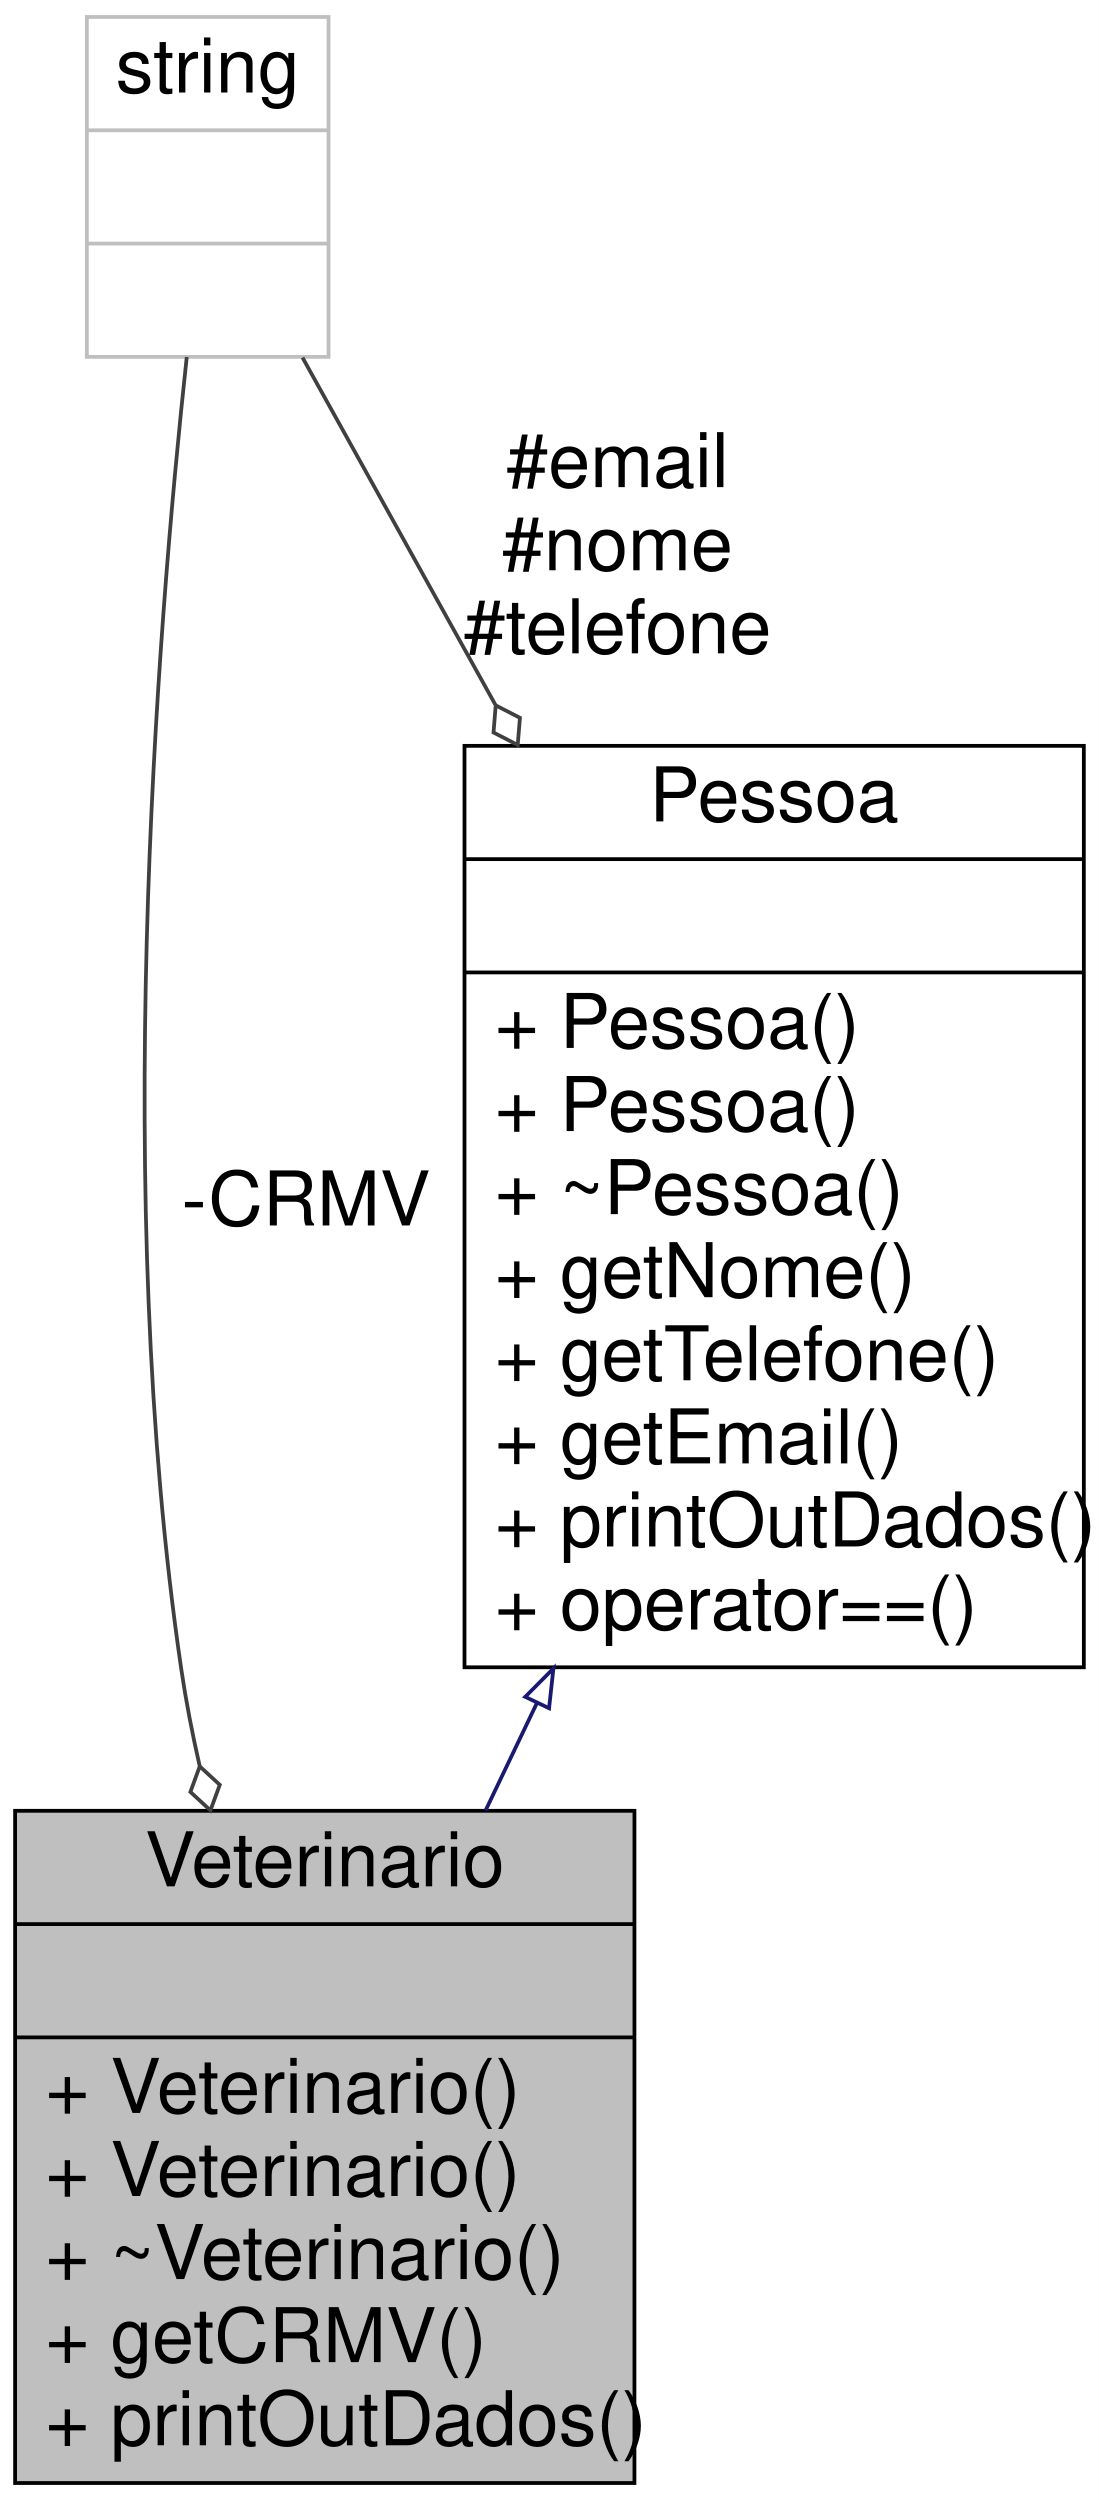
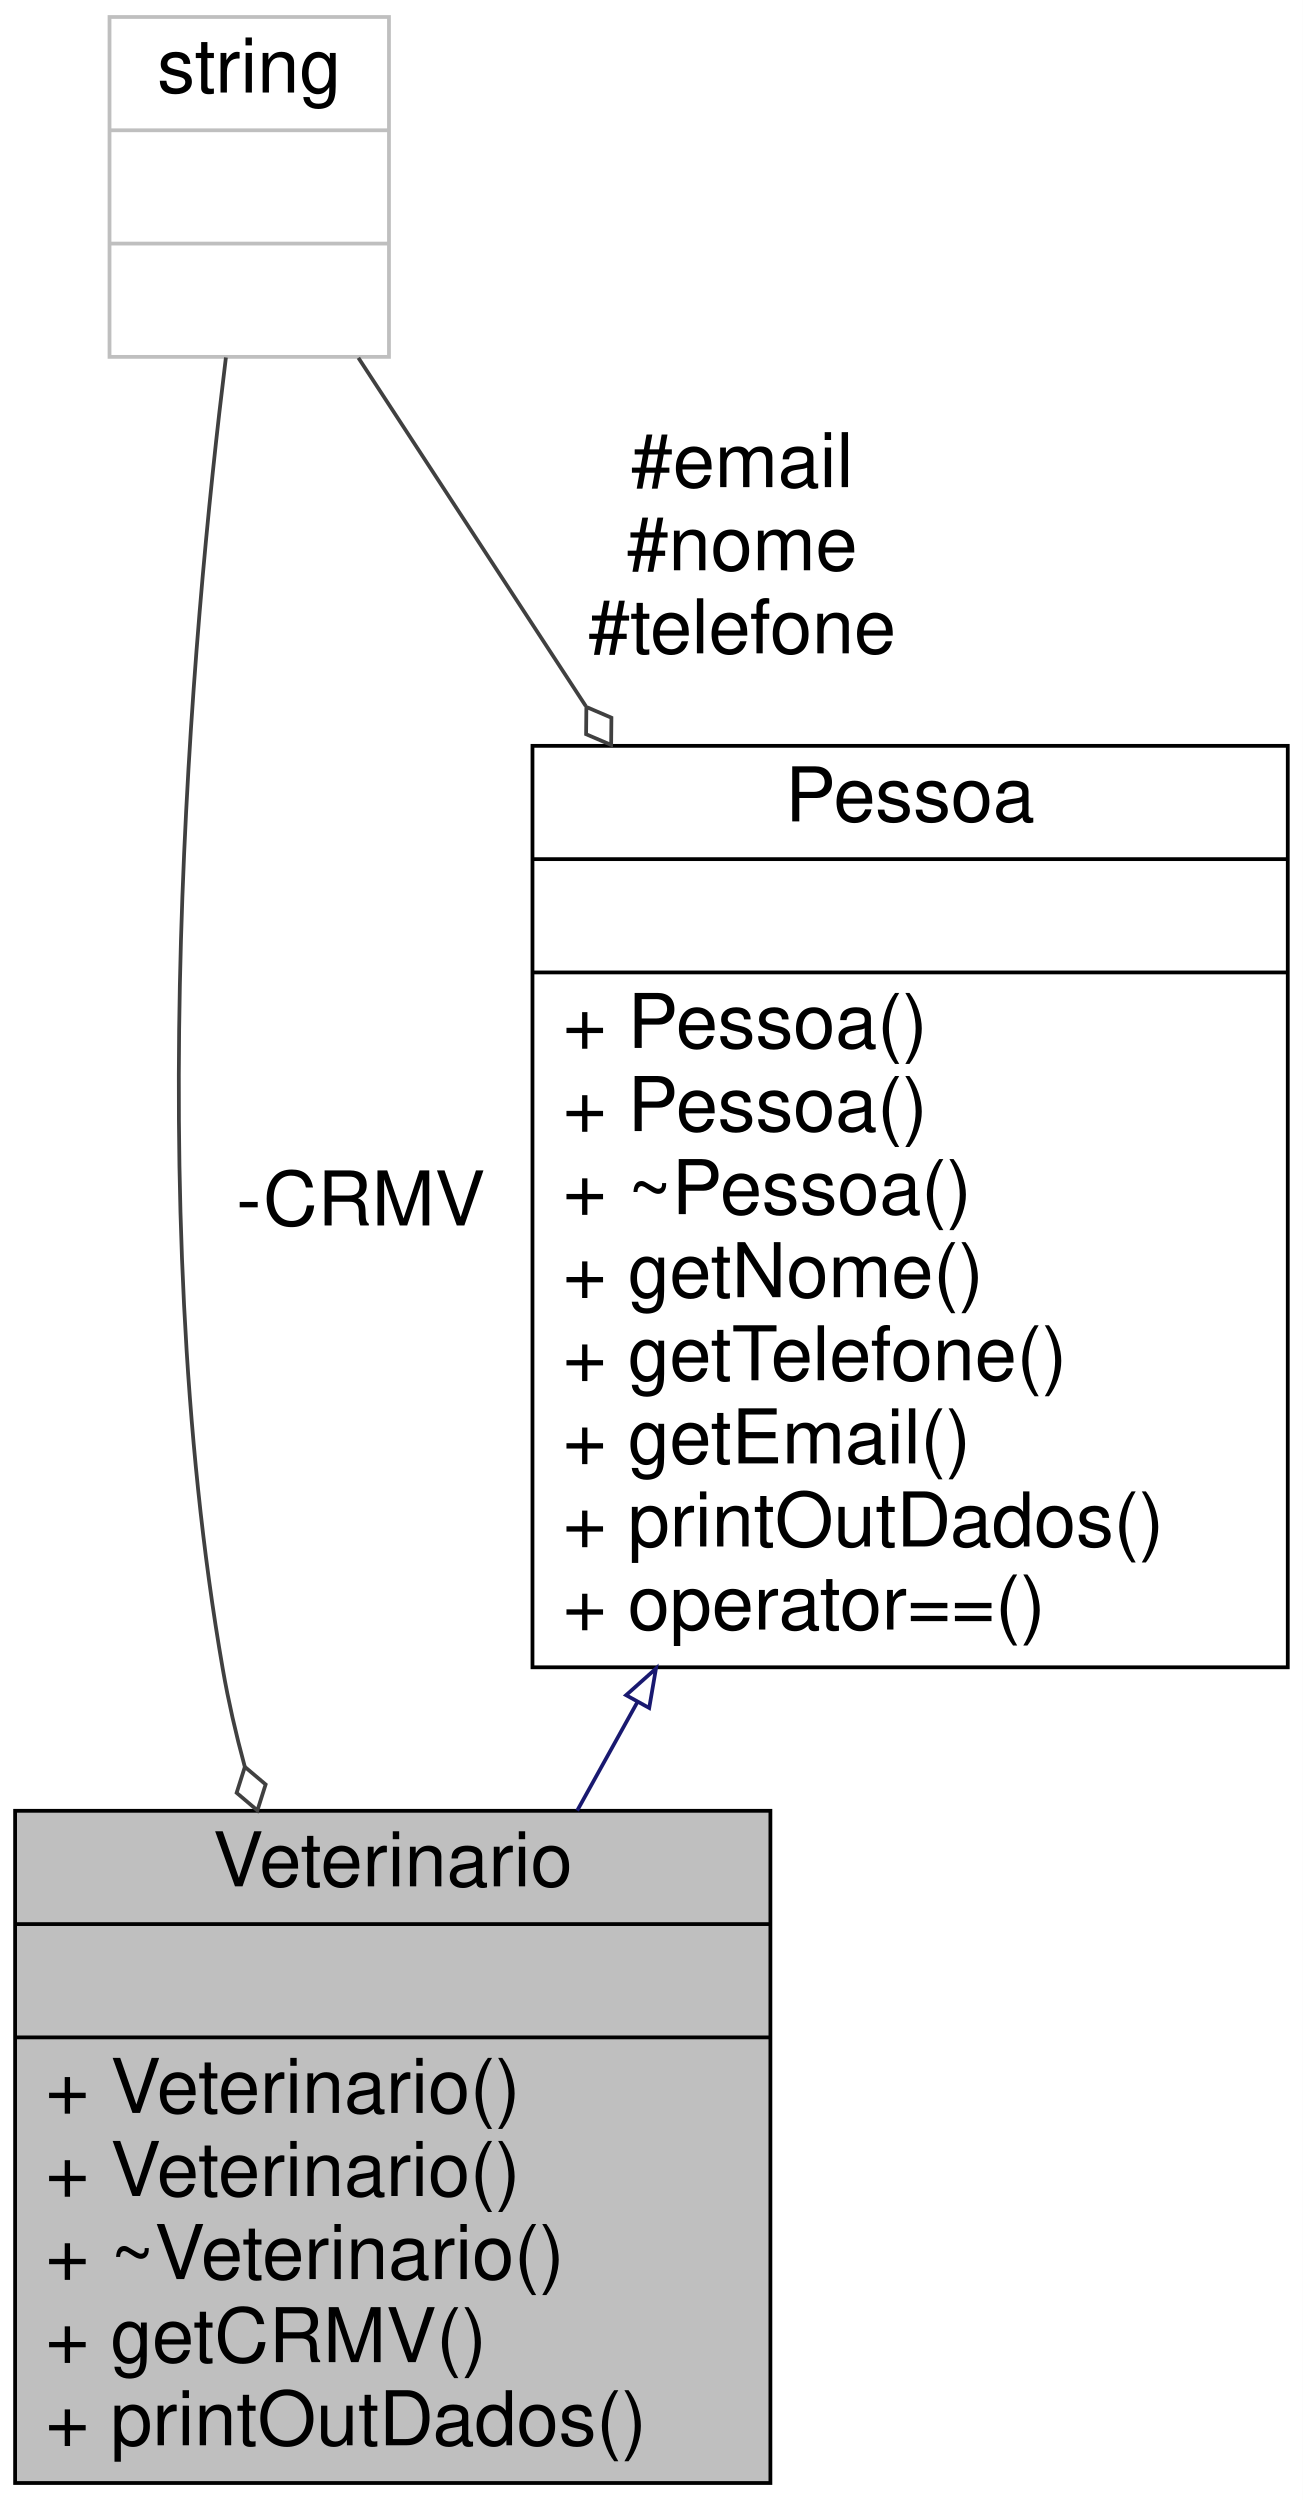
- <svg xmlns="http://www.w3.org/2000/svg" xmlns:xlink="http://www.w3.org/1999/xlink" width="291pt" height="662pt" viewBox="0.00 0.00 291.00 662.00">
+ <svg xmlns="http://www.w3.org/2000/svg" xmlns:xlink="http://www.w3.org/1999/xlink" width="345pt" height="662pt" viewBox="0.00 0.00 345.00 662.00">
  <g id="graph0" class="graph" transform="scale(1 1) rotate(0) translate(4 658)">
-     <polygon fill="#ffffff" stroke="transparent" points="-4,4 -4,-658 287,-658 287,4 -4,4" />
+     <polygon fill="white" stroke="transparent" points="-4,4 -4,-658 341,-658 341,4 -4,4" />
    <g id="node1" class="node">
-       <polygon fill="#bfbfbf" stroke="#000000" points="0,-.5 0,-178.5 164,-178.5 164,-.5 0,-.5" />
-       <text text-anchor="middle" x="82" y="-158.5" font-family="Helvetica,sans-Serif" font-size="20.00" fill="#000000">Veterinario</text>
-       <polyline fill="none" stroke="#000000" points="0,-148.5 164,-148.5 " />
-       <text text-anchor="middle" x="82" y="-128.5" font-family="Helvetica,sans-Serif" font-size="20.00" fill="#000000"> </text>
-       <polyline fill="none" stroke="#000000" points="0,-118.5 164,-118.5 " />
-       <text text-anchor="start" x="8" y="-98.5" font-family="Helvetica,sans-Serif" font-size="20.00" fill="#000000">+ Veterinario()</text>
-       <text text-anchor="start" x="8" y="-76.5" font-family="Helvetica,sans-Serif" font-size="20.00" fill="#000000">+ Veterinario()</text>
-       <text text-anchor="start" x="8" y="-54.5" font-family="Helvetica,sans-Serif" font-size="20.00" fill="#000000">+ ~Veterinario()</text>
-       <text text-anchor="start" x="8" y="-32.5" font-family="Helvetica,sans-Serif" font-size="20.00" fill="#000000">+ getCRMV()</text>
-       <text text-anchor="start" x="8" y="-10.5" font-family="Helvetica,sans-Serif" font-size="20.00" fill="#000000">+ printOutDados()</text>
+       <g id="a_node1">
+         <a xlink:title="Implementação dos veterinarios.">
+           <polygon fill="#bfbfbf" stroke="black" points="0,-0.5 0,-178.5 200,-178.5 200,-0.5 0,-0.5" />
+           <text text-anchor="middle" x="100" y="-158.5" font-family="Helvetica,sans-Serif" font-size="20.00">Veterinario</text>
+           <polyline fill="none" stroke="black" points="0,-148.5 200,-148.5 " />
+           <text text-anchor="middle" x="100" y="-128.5" font-family="Helvetica,sans-Serif" font-size="20.00"> </text>
+           <polyline fill="none" stroke="black" points="0,-118.5 200,-118.5 " />
+           <text text-anchor="start" x="8" y="-98.5" font-family="Helvetica,sans-Serif" font-size="20.00">+ Veterinario()</text>
+           <text text-anchor="start" x="8" y="-76.5" font-family="Helvetica,sans-Serif" font-size="20.00">+ Veterinario()</text>
+           <text text-anchor="start" x="8" y="-54.5" font-family="Helvetica,sans-Serif" font-size="20.00">+ ~Veterinario()</text>
+           <text text-anchor="start" x="8" y="-32.5" font-family="Helvetica,sans-Serif" font-size="20.00">+ getCRMV()</text>
+           <text text-anchor="start" x="8" y="-10.5" font-family="Helvetica,sans-Serif" font-size="20.00">+ printOutDados()</text>
+         </a>
+       </g>
    </g>
    <g id="node2" class="node">
      <g id="a_node2">
-         <a xlink:href="classPessoa.html" target="_top" xlink:title="Classe base dos funcionarios. ">
-           <polygon fill="#ffffff" stroke="#000000" points="119,-216.5 119,-460.5 283,-460.5 283,-216.5 119,-216.5" />
-           <text text-anchor="middle" x="201" y="-440.5" font-family="Helvetica,sans-Serif" font-size="20.00" fill="#000000">Pessoa</text>
-           <polyline fill="none" stroke="#000000" points="119,-430.5 283,-430.5 " />
-           <text text-anchor="middle" x="201" y="-410.5" font-family="Helvetica,sans-Serif" font-size="20.00" fill="#000000"> </text>
-           <polyline fill="none" stroke="#000000" points="119,-400.5 283,-400.5 " />
-           <text text-anchor="start" x="127" y="-380.5" font-family="Helvetica,sans-Serif" font-size="20.00" fill="#000000">+ Pessoa()</text>
-           <text text-anchor="start" x="127" y="-358.5" font-family="Helvetica,sans-Serif" font-size="20.00" fill="#000000">+ Pessoa()</text>
-           <text text-anchor="start" x="127" y="-336.5" font-family="Helvetica,sans-Serif" font-size="20.00" fill="#000000">+ ~Pessoa()</text>
-           <text text-anchor="start" x="127" y="-314.5" font-family="Helvetica,sans-Serif" font-size="20.00" fill="#000000">+ getNome()</text>
-           <text text-anchor="start" x="127" y="-292.5" font-family="Helvetica,sans-Serif" font-size="20.00" fill="#000000">+ getTelefone()</text>
-           <text text-anchor="start" x="127" y="-270.5" font-family="Helvetica,sans-Serif" font-size="20.00" fill="#000000">+ getEmail()</text>
-           <text text-anchor="start" x="127" y="-248.5" font-family="Helvetica,sans-Serif" font-size="20.00" fill="#000000">+ printOutDados()</text>
-           <text text-anchor="start" x="127" y="-226.5" font-family="Helvetica,sans-Serif" font-size="20.00" fill="#000000">+ operator==()</text>
+         <a xlink:href="classPessoa.html" target="_top" xlink:title="Classe base dos funcionarios.">
+           <polygon fill="white" stroke="black" points="137,-216.5 137,-460.5 337,-460.5 337,-216.5 137,-216.5" />
+           <text text-anchor="middle" x="237" y="-440.5" font-family="Helvetica,sans-Serif" font-size="20.00">Pessoa</text>
+           <polyline fill="none" stroke="black" points="137,-430.5 337,-430.5 " />
+           <text text-anchor="middle" x="237" y="-410.5" font-family="Helvetica,sans-Serif" font-size="20.00"> </text>
+           <polyline fill="none" stroke="black" points="137,-400.5 337,-400.5 " />
+           <text text-anchor="start" x="145" y="-380.5" font-family="Helvetica,sans-Serif" font-size="20.00">+ Pessoa()</text>
+           <text text-anchor="start" x="145" y="-358.5" font-family="Helvetica,sans-Serif" font-size="20.00">+ Pessoa()</text>
+           <text text-anchor="start" x="145" y="-336.5" font-family="Helvetica,sans-Serif" font-size="20.00">+ ~Pessoa()</text>
+           <text text-anchor="start" x="145" y="-314.5" font-family="Helvetica,sans-Serif" font-size="20.00">+ getNome()</text>
+           <text text-anchor="start" x="145" y="-292.5" font-family="Helvetica,sans-Serif" font-size="20.00">+ getTelefone()</text>
+           <text text-anchor="start" x="145" y="-270.5" font-family="Helvetica,sans-Serif" font-size="20.00">+ getEmail()</text>
+           <text text-anchor="start" x="145" y="-248.5" font-family="Helvetica,sans-Serif" font-size="20.00">+ printOutDados()</text>
+           <text text-anchor="start" x="145" y="-226.5" font-family="Helvetica,sans-Serif" font-size="20.00">+ operator==()</text>
        </a>
      </g>
    </g>
    <g id="edge1" class="edge">
-       <path fill="none" stroke="#191970" d="M138.148,-206.986C133.566,-197.399 129.011,-187.867 124.591,-178.619" />
-       <polygon fill="none" stroke="#191970" points="135.076,-208.675 142.546,-216.188 141.392,-205.657 135.076,-208.675" />
+       <path fill="none" stroke="midnightblue" d="M164.76,-207.25C159.38,-197.55 154.02,-187.9 148.84,-178.55" />
+       <polygon fill="none" stroke="midnightblue" points="161.79,-209.12 169.7,-216.17 167.91,-205.73 161.79,-209.12" />
    </g>
    <g id="node3" class="node">
-       <polygon fill="#ffffff" stroke="#bfbfbf" points="19,-563.5 19,-653.5 83,-653.5 83,-563.5 19,-563.5" />
-       <text text-anchor="middle" x="51" y="-633.5" font-family="Helvetica,sans-Serif" font-size="20.00" fill="#000000">string</text>
-       <polyline fill="none" stroke="#bfbfbf" points="19,-623.5 83,-623.5 " />
-       <text text-anchor="middle" x="51" y="-603.5" font-family="Helvetica,sans-Serif" font-size="20.00" fill="#000000"> </text>
-       <polyline fill="none" stroke="#bfbfbf" points="19,-593.5 83,-593.5 " />
-       <text text-anchor="middle" x="51" y="-573.5" font-family="Helvetica,sans-Serif" font-size="20.00" fill="#000000"> </text>
+       <g id="a_node3">
+         <a xlink:title=" ">
+           <polygon fill="white" stroke="#bfbfbf" points="25,-563.5 25,-653.5 99,-653.5 99,-563.5 25,-563.5" />
+           <text text-anchor="middle" x="62" y="-633.5" font-family="Helvetica,sans-Serif" font-size="20.00">string</text>
+           <polyline fill="none" stroke="#bfbfbf" points="25,-623.5 99,-623.5 " />
+           <text text-anchor="middle" x="62" y="-603.5" font-family="Helvetica,sans-Serif" font-size="20.00"> </text>
+           <polyline fill="none" stroke="#bfbfbf" points="25,-593.5 99,-593.5 " />
+           <text text-anchor="middle" x="62" y="-573.5" font-family="Helvetica,sans-Serif" font-size="20.00"> </text>
+         </a>
+       </g>
    </g>
    <g id="edge3" class="edge">
-       <path fill="none" stroke="#404040" d="M45.453,-563.459C37.487,-490.17 25.668,-340.744 44,-216 45.238,-207.577 46.916,-198.937 48.88,-190.32" />
-       <polygon fill="none" stroke="#404040" points="48.893,-190.267 46.42,-183.493 51.722,-178.605 54.195,-185.379 48.893,-190.267" />
-       <text text-anchor="middle" x="77" y="-333.5" font-family="Helvetica,sans-Serif" font-size="20.00" fill="#000000"> -CRMV</text>
+       <path fill="none" stroke="#404040" d="M55.82,-563.34C46.81,-490.39 33.37,-340.41 55,-216 56.47,-207.53 58.46,-198.88 60.79,-190.28" />
+       <polygon fill="none" stroke="#404040" points="60.84,-190.13 58.66,-183.26 64.16,-178.6 66.34,-185.48 60.84,-190.13" />
+       <text text-anchor="middle" x="91.5" y="-333.5" font-family="Helvetica,sans-Serif" font-size="20.00"> -CRMV</text>
    </g>
    <g id="edge2" class="edge">
-       <path fill="none" stroke="#404040" d="M76.107,-563.308C90.255,-537.841 108.738,-504.571 127.131,-471.464" />
-       <polygon fill="none" stroke="#404040" points="127.266,-471.221 126.683,-464.033 133.094,-460.731 133.677,-467.918 127.266,-471.221" />
-       <text text-anchor="middle" x="159.5" y="-529" font-family="Helvetica,sans-Serif" font-size="20.00" fill="#000000"> #email</text>
-       <text text-anchor="middle" x="159.5" y="-507" font-family="Helvetica,sans-Serif" font-size="20.00" fill="#000000">#nome</text>
-       <text text-anchor="middle" x="159.5" y="-485" font-family="Helvetica,sans-Serif" font-size="20.00" fill="#000000">#telefone</text>
+       <path fill="none" stroke="#404040" d="M90.9,-563.25C107.53,-537.78 129.38,-504.31 151.1,-471.05" />
+       <polygon fill="none" stroke="#404040" points="151.27,-470.79 151.2,-463.58 157.83,-460.74 157.9,-467.95 151.27,-470.79" />
+       <text text-anchor="middle" x="192.5" y="-529" font-family="Helvetica,sans-Serif" font-size="20.00"> #email</text>
+       <text text-anchor="middle" x="192.5" y="-507" font-family="Helvetica,sans-Serif" font-size="20.00">#nome</text>
+       <text text-anchor="middle" x="192.5" y="-485" font-family="Helvetica,sans-Serif" font-size="20.00">#telefone</text>
    </g>
  </g>
</svg>
